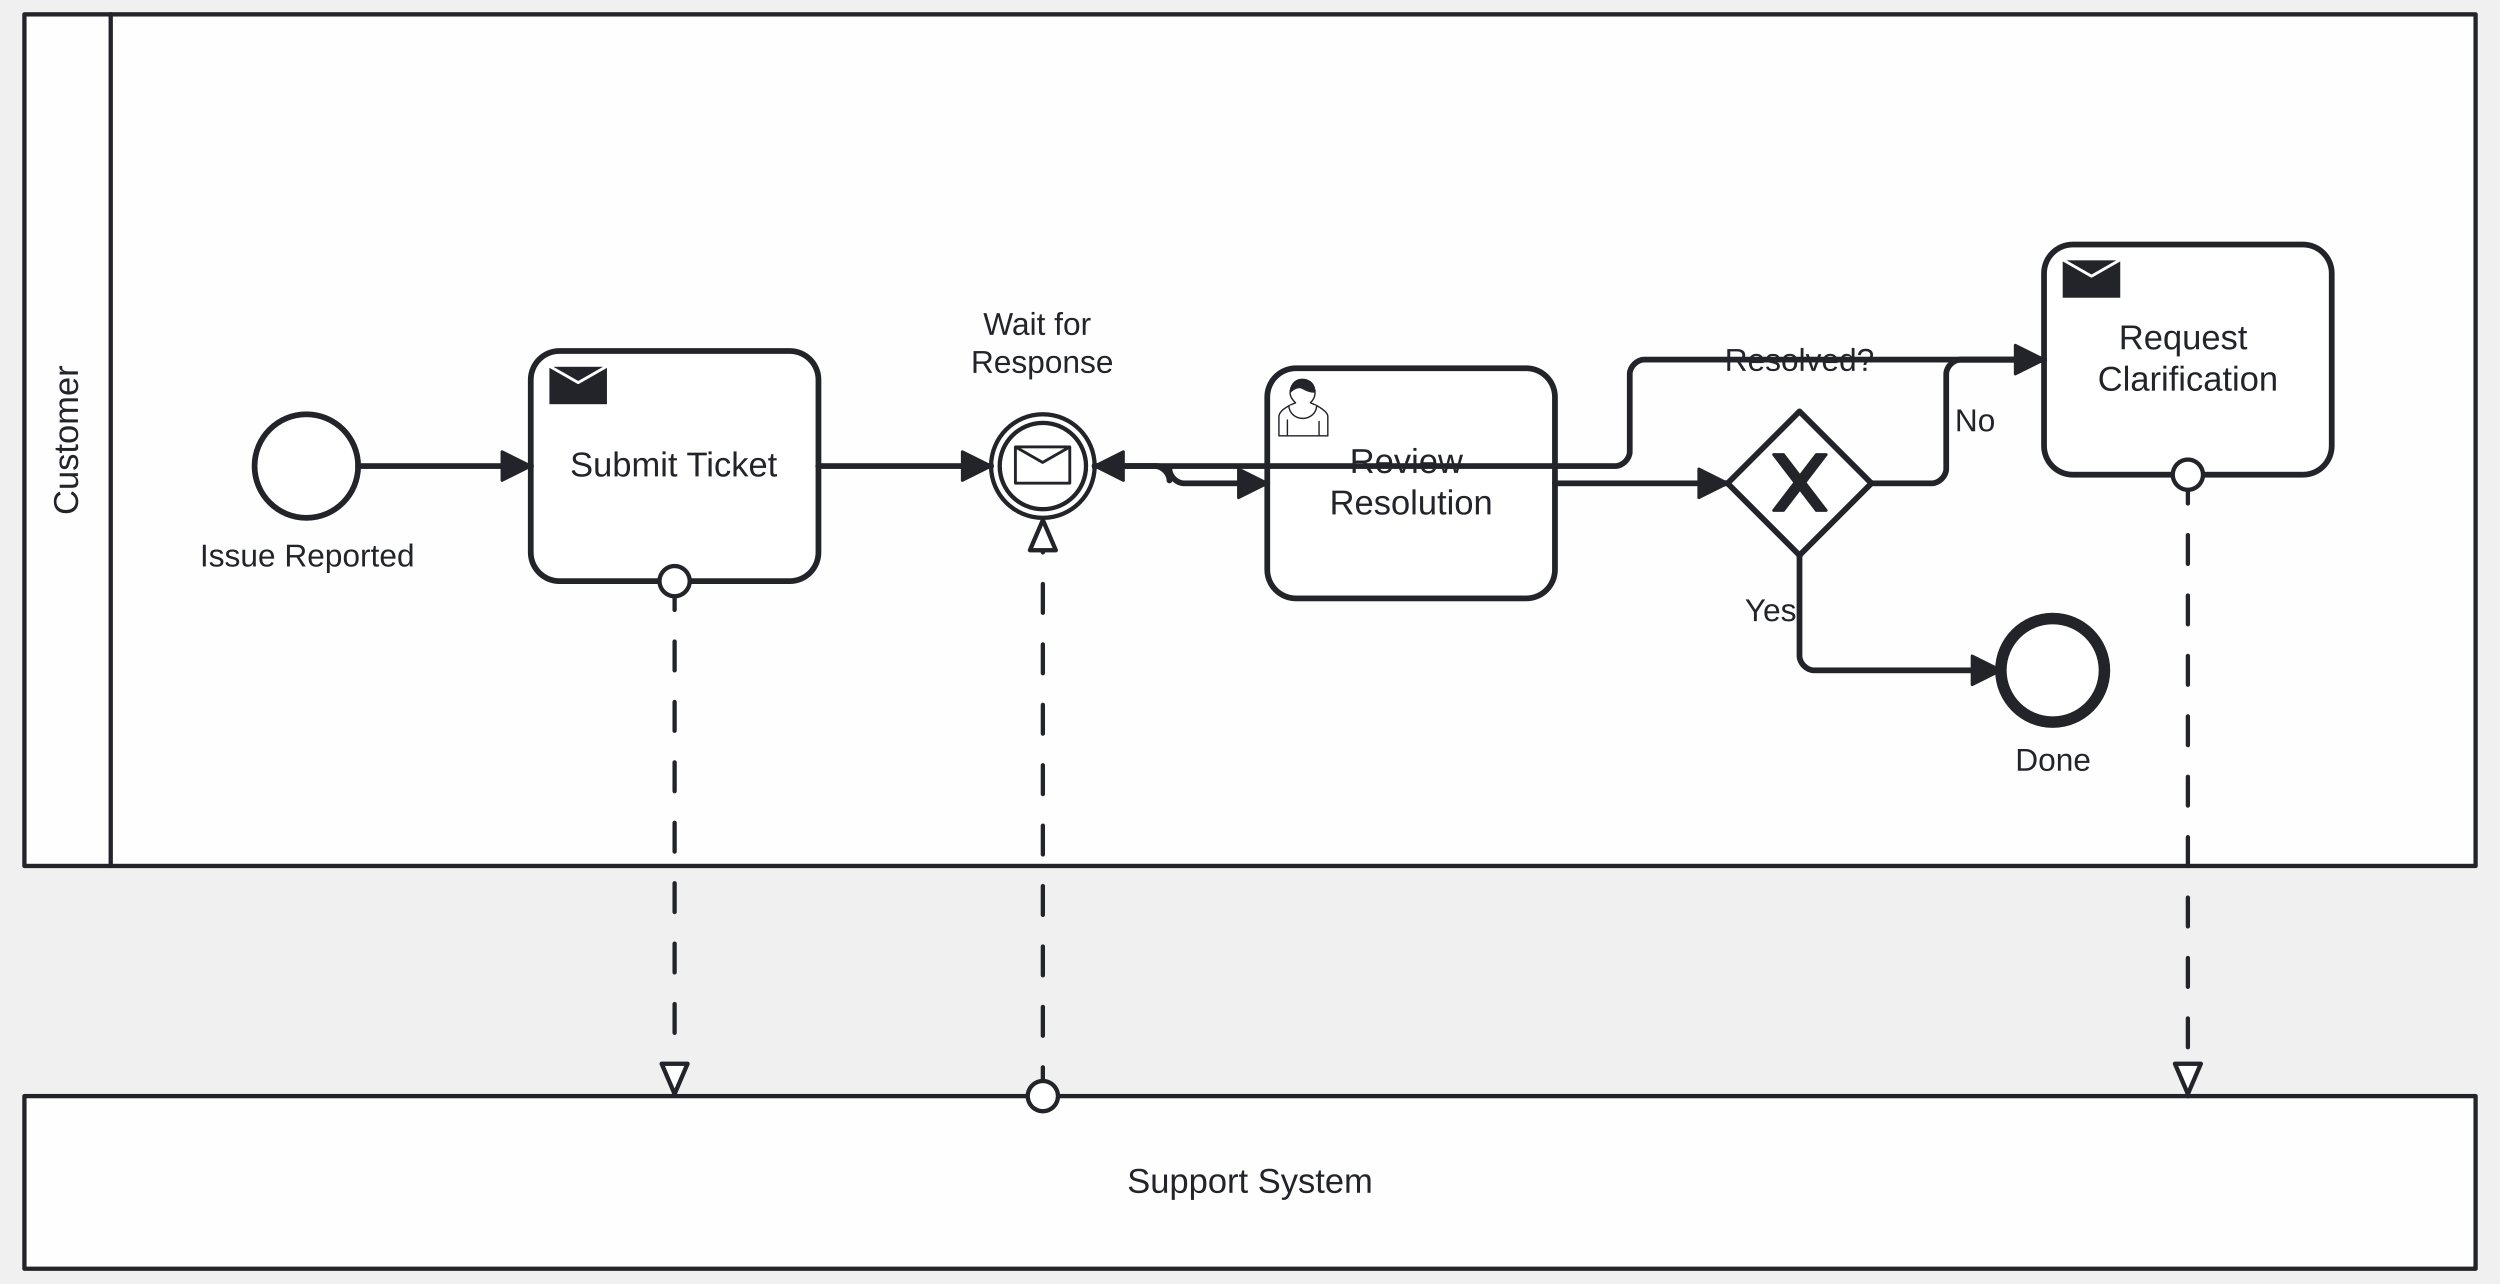
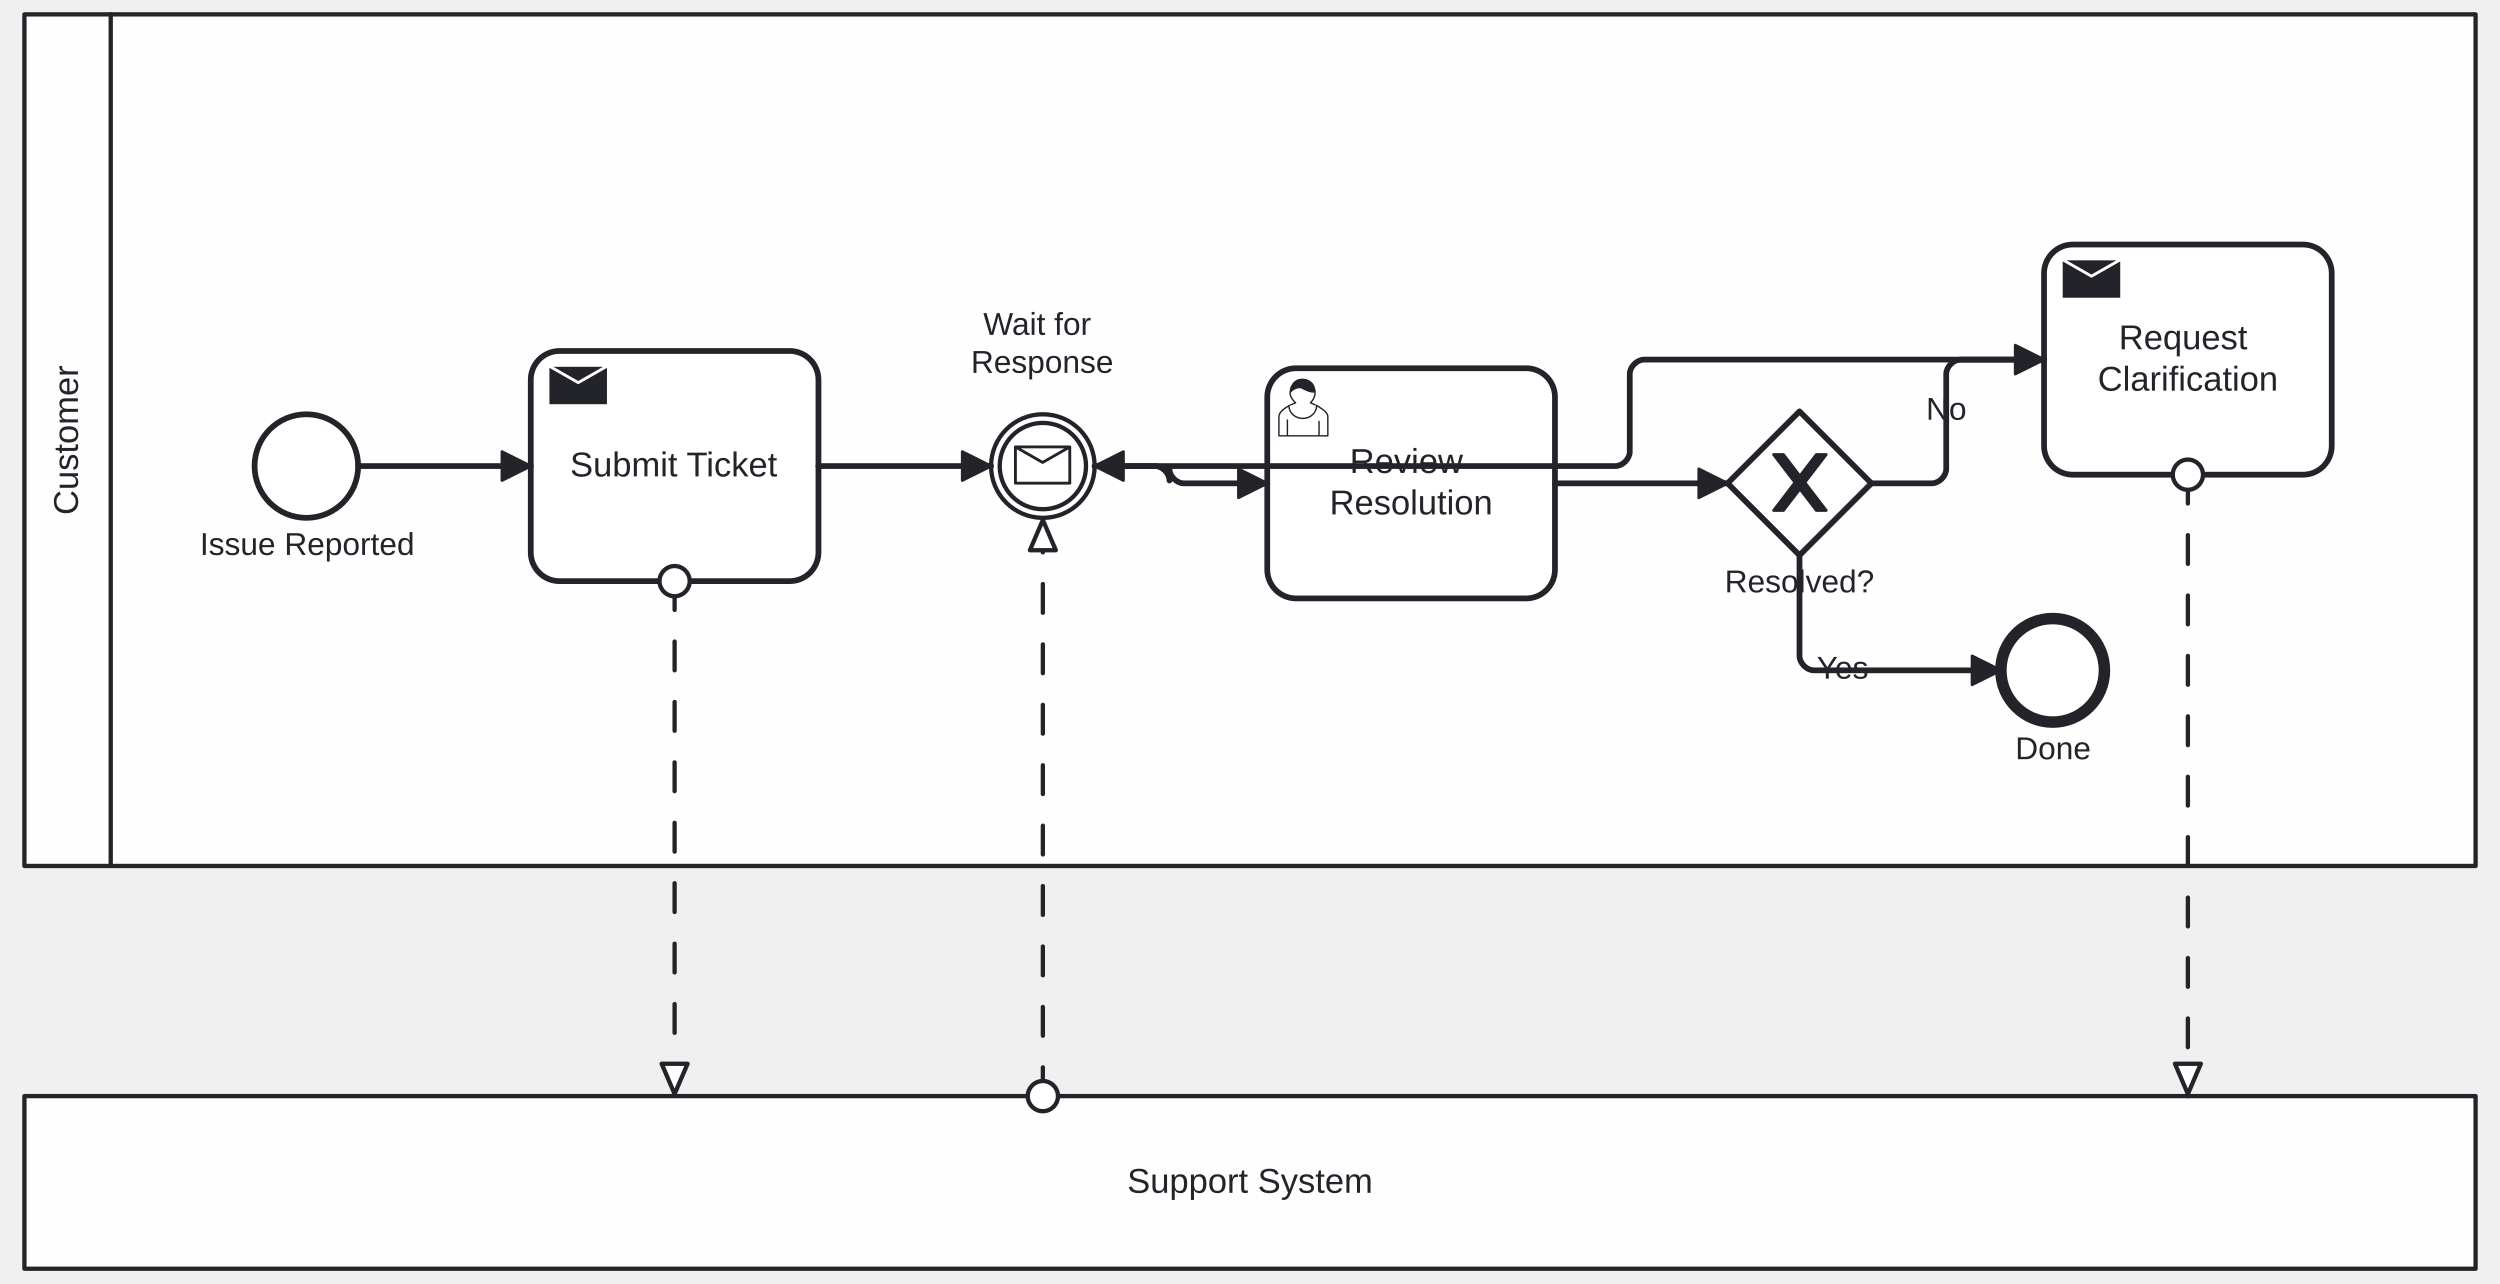
<svg xmlns="http://www.w3.org/2000/svg" width="1019" height="523" viewBox="157 77 862 446" version="1.1">
  <g class="djs-group">
    <g class="djs-element djs-shape" data-element-id="Participant_Customer" style="display: block;" transform="translate(162, 82)">
      <g class="djs-visual">
        <rect x="0" y="0" width="852" height="296" rx="0" ry="0" style="stroke-linecap: round; stroke-linejoin: round; stroke: hsl(225, 10%, 15%); stroke-width: 1.5px; fill: white; fill-opacity: 0.95;" />
        <path style="fill: none; stroke-linecap: round; stroke-linejoin: round; stroke: hsl(225, 10%, 15%); stroke-width: 1.5px;" d="M30,0L30,296" />
        <text style="font-family: Arial, sans-serif; font-size: 12px; font-weight: normal; fill: hsl(225, 10%, 15%);" lineHeight="1.2" class="djs-label" transform="matrix(-1.8369701987210297e-16, -1, 1, -1.8369701987210297e-16, 0, 296)">
          <tspan x="121.996" y="18.6">Customer</tspan>
        </text>
      </g>
      <rect x="-5" y="-5" rx="4" width="862" height="306" style="fill: none;" class="djs-outline" />
      <rect style="fill: none; stroke-opacity: 0; stroke: white; stroke-width: 15px;" class="djs-hit djs-hit-no-move" x="0" y="0" width="852" height="296" />
      <rect style="fill: none; stroke-opacity: 0; stroke: white; stroke-width: 15px;" class="djs-hit djs-hit-click-stroke" x="0" y="0" width="852" height="296" />
      <rect style="fill: none; stroke-opacity: 0; stroke: white; stroke-width: 15px;" class="djs-hit djs-hit-all" x="0" y="0" width="30" height="296" />
    </g>
    <g class="djs-children">
      <g class="djs-group">
        <g class="djs-element djs-shape" data-element-id="StartEvent_IssueReported" style="display: block;" transform="translate(242, 221)">
          <g class="djs-visual">
            <circle cx="18" cy="18" r="18" style="stroke-linecap: round; stroke-linejoin: round; stroke: hsl(225, 10%, 15%); stroke-width: 2px; fill: white; fill-opacity: 0.95;" />
          </g>
          <rect style="fill: none; stroke-opacity: 0; stroke: white; stroke-width: 15px;" class="djs-hit djs-hit-all" x="0" y="0" width="36" height="36" />
          <circle cx="18" cy="18" r="23" style="fill: none;" class="djs-outline" />
        </g>
      </g>
      <g class="djs-group">
        <g class="djs-element djs-shape" data-element-id="SendTask_SubmitTicket" style="display: block;" transform="translate(338, 199)">
          <g class="djs-visual">
            <rect x="0" y="0" width="100" height="80" rx="10" ry="10" style="stroke-linecap: round; stroke-linejoin: round; stroke: hsl(225, 10%, 15%); stroke-width: 2px; fill: white; fill-opacity: 0.95;" />
            <text style="font-family: Arial, sans-serif; font-size: 12px; font-weight: normal; fill: hsl(225, 10%, 15%);" lineHeight="1.2" class="djs-label">
              <tspan x="13.658" y="43.6">Submit Ticket</tspan>
            </text>
            <path style="fill: hsl(225, 10%, 15%); stroke-linecap: round; stroke-linejoin: round; stroke: white; stroke-width: 1px;" d="m 5.985,4.998 l 0,14 l 21,0 l 0,-14 z l 10.5,6 l 10.5,-6" />
          </g>
          <rect style="fill: none; stroke-opacity: 0; stroke: white; stroke-width: 15px;" class="djs-hit djs-hit-all" x="0" y="0" width="100" height="80" />
          <rect x="-5" y="-5" rx="14" width="110" height="90" style="fill: none;" class="djs-outline" />
        </g>
      </g>
      <g class="djs-group">
        <g class="djs-element djs-shape" data-element-id="Event_WaitForResponse" style="display: block;" transform="translate(498, 221)">
          <g class="djs-visual">
            <circle cx="18" cy="18" r="18" style="stroke-linecap: round; stroke-linejoin: round; stroke: hsl(225, 10%, 15%); stroke-width: 1.5px; fill: white; fill-opacity: 0.95;" />
            <circle cx="18" cy="18" r="15" style="stroke-linecap: round; stroke-linejoin: round; stroke: hsl(225, 10%, 15%); stroke-width: 1.5px; fill: none;" />
            <path style="fill: white; stroke-linecap: round; stroke-linejoin: round; stroke: hsl(225, 10%, 15%); stroke-width: 1px;" d="m 8.46,11.34 l 0,12.6 l 18.9,0 l 0,-12.6 z l 9.45,5.4 l 9.45,-5.4" />
          </g>
          <rect style="fill: none; stroke-opacity: 0; stroke: white; stroke-width: 15px;" class="djs-hit djs-hit-all" x="0" y="0" width="36" height="36" />
          <circle cx="18" cy="18" r="23" style="fill: none;" class="djs-outline" />
        </g>
      </g>
      <g class="djs-group">
        <g class="djs-element djs-shape" data-element-id="UserTask_ReviewResolution" style="display: block;" transform="translate(594, 205)">
          <g class="djs-visual">
            <rect x="0" y="0" width="100" height="80" rx="10" ry="10" style="stroke-linecap: round; stroke-linejoin: round; stroke: hsl(225, 10%, 15%); stroke-width: 2px; fill: white; fill-opacity: 0.95;" />
            <text style="font-family: Arial, sans-serif; font-size: 12px; font-weight: normal; fill: hsl(225, 10%, 15%);" lineHeight="1.2" class="djs-label">
              <tspan x="28.664" y="36.4">Review </tspan>
              <tspan x="21.656" y="50.8">Resolution</tspan>
            </text>
            <path style="fill: white; stroke-linecap: round; stroke-linejoin: round; stroke: hsl(225, 10%, 15%); stroke-width: 0.5px;" d="m 15,12 c 0.909,-0.845 1.594,-2.049 1.594,-3.385 0,-2.554 -1.805,-4.622 -4.357,-4.622 -2.552,0 -4.288,2.068 -4.288,4.622 0,1.348 0.974,2.562 1.896,3.405 -0.529,0.187 -5.669,2.097 -5.794,4.756 v 6.718 h 17 v -6.718 c 0,-2.298 -5.528,-4.595 -6.051,-4.776 zm -8,6 l 0,5.5 m 11,0 l 0,-5" />
            <path style="fill: white; stroke-linecap: round; stroke-linejoin: round; stroke: hsl(225, 10%, 15%); stroke-width: 0.5px;" d="m 15,12 m 2.162,1.009 c 0,2.447 -2.158,4.431 -4.821,4.431 -2.665,0 -4.822,-1.981 -4.822,-4.431 " />
            <path style="fill: hsl(225, 10%, 15%); stroke-linecap: round; stroke-linejoin: round; stroke: hsl(225, 10%, 15%); stroke-width: 0.5px;" d="m 15,12 m -6.9,-3.80 c 0,0 2.251,-2.358 4.274,-1.177 2.024,1.181 4.221,1.537 4.124,0.965 -0.098,-0.57 -0.117,-3.791 -4.191,-4.136 -3.575,0.001 -4.208,3.367 -4.207,4.348 z" />
          </g>
          <rect style="fill: none; stroke-opacity: 0; stroke: white; stroke-width: 15px;" class="djs-hit djs-hit-all" x="0" y="0" width="100" height="80" />
          <rect x="-5" y="-5" rx="14" width="110" height="90" style="fill: none;" class="djs-outline" />
        </g>
      </g>
      <g class="djs-group">
        <g class="djs-element djs-shape" data-element-id="Gateway_Resolved" style="display: block;" transform="translate(754, 220)">
          <g class="djs-visual">
            <polygon style="stroke-linecap: round; stroke-linejoin: round; stroke: hsl(225, 10%, 15%); stroke-width: 2px; fill: white; fill-opacity: 0.95;" points="25,0 50,25 25,50 0,25" />
            <path style="fill: hsl(225, 10%, 15%); stroke-linecap: round; stroke-linejoin: round; stroke: hsl(225, 10%, 15%); stroke-width: 1px;" d="m 16,15 7.429,9.714 -7.429,9.714 3.429,0 5.714,-7.464 5.714,7.464 3.429,0 -7.429,-9.714 7.429,-9.714 -3.429,0 -5.714,7.464 -5.714,-7.464 -3.429,0 z" />
          </g>
          <rect style="fill: none; stroke-opacity: 0; stroke: white; stroke-width: 15px;" class="djs-hit djs-hit-all" x="0" y="0" width="50" height="50" />
          <rect style="transform-box: fill-box; transform: rotate(45deg); transform-origin: center; fill: none;" x="2" y="2" rx="4" width="46" height="46" class="djs-outline" />
        </g>
      </g>
      <g class="djs-group">
        <g class="djs-element djs-shape" data-element-id="EndEvent_Done" style="display: block;" transform="translate(849, 292)">
          <g class="djs-visual">
            <circle cx="18" cy="18" r="18" style="stroke-linecap: round; stroke-linejoin: round; stroke: hsl(225, 10%, 15%); stroke-width: 4px; fill: white; fill-opacity: 0.95;" />
          </g>
          <rect style="fill: none; stroke-opacity: 0; stroke: white; stroke-width: 15px;" class="djs-hit djs-hit-all" x="0" y="0" width="36" height="36" />
          <circle cx="18" cy="18" r="24" style="fill: none;" class="djs-outline" />
        </g>
      </g>
      <g class="djs-group">
        <g class="djs-element djs-shape selected" data-element-id="SendTask_RequestClarification" style="display: block;" transform="translate(864, 162)">
          <g class="djs-visual">
            <rect x="0" y="0" width="100" height="80" rx="10" ry="10" style="stroke-linecap: round; stroke-linejoin: round; stroke: hsl(225, 10%, 15%); stroke-width: 2px; fill: white; fill-opacity: 0.95;" />
            <text style="font-family: Arial, sans-serif; font-size: 12px; font-weight: normal; fill: hsl(225, 10%, 15%);" lineHeight="1.2" class="djs-label">
              <tspan x="25.988" y="36.4">Request </tspan>
              <tspan x="18.662" y="50.8">Clarification</tspan>
            </text>
            <path style="fill: hsl(225, 10%, 15%); stroke-linecap: round; stroke-linejoin: round; stroke: white; stroke-width: 1px;" d="m 5.985,4.998 l 0,14 l 21,0 l 0,-14 z l 10.5,6 l 10.5,-6" />
          </g>
          <rect style="fill: none; stroke-opacity: 0; stroke: white; stroke-width: 15px;" class="djs-hit djs-hit-all" x="0" y="0" width="100" height="80" />
          <rect x="-5" y="-5" rx="14" width="110" height="90" style="fill: none;" class="djs-outline" />
        </g>
      </g>
      <g class="djs-group">
-         <g class="djs-element djs-connection" data-element-id="Flow_0f1ekc5" style="display: block;">
-           <g class="djs-visual">
-             <defs>
-               <marker id="marker-45wx70htc3amfs4378q8c2y1p" viewBox="0 0 20 20" refX="11" refY="10" markerWidth="10" markerHeight="10" orient="auto">
-                 <path d="M 1 5 L 11 10 L 1 15 Z" style="stroke-linecap: round; stroke-linejoin: round; stroke: hsl(225, 10%, 15%); stroke-width: 1px; fill: hsl(225, 10%, 15%);" />
-               </marker>
-             </defs>
-             <path style="fill: none; stroke-linecap: round; stroke-linejoin: round; stroke: hsl(225, 10%, 15%); stroke-width: 2px; marker-end: url(#marker-45wx70htc3amfs4378q8c2y1p);" data-corner-radius="5" d="M278,239L338,239" />
+         <g class="djs-element djs-connection" data-element-id="Flow_0iqi2yr" style="display: block;">
+           <g class="djs-visual">
+             <defs>
+               <marker id="marker-bgl2ke85xmiobymaf4w3l497i" viewBox="0 0 20 20" refX="11" refY="10" markerWidth="10" markerHeight="10" orient="auto">
+                 <path d="M 1 5 L 11 10 L 1 15 Z" style="stroke-linecap: round; stroke-linejoin: round; stroke: hsl(225, 10%, 15%); stroke-width: 1px; fill: hsl(225, 10%, 15%);" />
+               </marker>
+             </defs>
+             <path style="fill: none; stroke-linecap: round; stroke-linejoin: round; stroke: hsl(225, 10%, 15%); stroke-width: 2px; marker-end: url(#marker-bgl2ke85xmiobymaf4w3l497i);" data-corner-radius="5" d="M278,239L338,239" />
          </g>
          <path d="M278,239L338,239" style="fill: none; stroke-opacity: 0; stroke: white; stroke-width: 15px;" class="djs-hit djs-hit-stroke" />
          <rect x="273" y="234" rx="4" width="70" height="10" style="fill: none;" class="djs-outline" />
        </g>
      </g>
      <g class="djs-group">
-         <g class="djs-element djs-connection" data-element-id="Flow_1qn91hy" style="display: block;">
-           <g class="djs-visual">
-             <defs>
-               <marker id="marker-acb2yyrzi0qqkk8w8fgzt1vbp" viewBox="0 0 20 20" refX="11" refY="10" markerWidth="10" markerHeight="10" orient="auto">
-                 <path d="M 1 5 L 11 10 L 1 15 Z" style="stroke-linecap: round; stroke-linejoin: round; stroke: hsl(225, 10%, 15%); stroke-width: 1px; fill: hsl(225, 10%, 15%);" />
-               </marker>
-             </defs>
-             <path style="fill: none; stroke-linecap: round; stroke-linejoin: round; stroke: hsl(225, 10%, 15%); stroke-width: 2px; marker-end: url(#marker-acb2yyrzi0qqkk8w8fgzt1vbp);" data-corner-radius="5" d="M438,239L498,239" />
+         <g class="djs-element djs-connection" data-element-id="Flow_1jriilh" style="display: block;">
+           <g class="djs-visual">
+             <defs>
+               <marker id="marker-1w852xtju7c571r2f803hxzkp" viewBox="0 0 20 20" refX="11" refY="10" markerWidth="10" markerHeight="10" orient="auto">
+                 <path d="M 1 5 L 11 10 L 1 15 Z" style="stroke-linecap: round; stroke-linejoin: round; stroke: hsl(225, 10%, 15%); stroke-width: 1px; fill: hsl(225, 10%, 15%);" />
+               </marker>
+             </defs>
+             <path style="fill: none; stroke-linecap: round; stroke-linejoin: round; stroke: hsl(225, 10%, 15%); stroke-width: 2px; marker-end: url(#marker-1w852xtju7c571r2f803hxzkp);" data-corner-radius="5" d="M438,239L498,239" />
          </g>
          <path d="M438,239L498,239" style="fill: none; stroke-opacity: 0; stroke: white; stroke-width: 15px;" class="djs-hit djs-hit-stroke" />
          <rect x="433" y="234" rx="4" width="70" height="10" style="fill: none;" class="djs-outline" />
        </g>
      </g>
      <g class="djs-group">
        <g class="djs-element djs-connection" data-element-id="Flow_RequestClarification_to_WaitForResponse" style="display: block;">
          <g class="djs-visual">
            <defs>
-               <marker id="marker-3dwio9khrp2yjg3fbjvchxkm4" viewBox="0 0 20 20" refX="11" refY="10" markerWidth="10" markerHeight="10" orient="auto">
-                 <path d="M 1 5 L 11 10 L 1 15 Z" style="stroke-linecap: round; stroke-linejoin: round; stroke: hsl(225, 10%, 15%); stroke-width: 1px; fill: hsl(225, 10%, 15%);" />
-               </marker>
-             </defs>
-             <path style="fill: none; stroke-linecap: round; stroke-linejoin: round; stroke: hsl(225, 10%, 15%); stroke-width: 2px; marker-end: url(#marker-3dwio9khrp2yjg3fbjvchxkm4);" data-corner-radius="5" d="M864,202L725,202C722.5,202,720,204.5,720,207L720,234C720,236.5,717.5,239,715,239L534,239" />
+               <marker id="marker-0waq05yqjy59l1tpk3i3329kz" viewBox="0 0 20 20" refX="11" refY="10" markerWidth="10" markerHeight="10" orient="auto">
+                 <path d="M 1 5 L 11 10 L 1 15 Z" style="stroke-linecap: round; stroke-linejoin: round; stroke: hsl(225, 10%, 15%); stroke-width: 1px; fill: hsl(225, 10%, 15%);" />
+               </marker>
+             </defs>
+             <path style="fill: none; stroke-linecap: round; stroke-linejoin: round; stroke: hsl(225, 10%, 15%); stroke-width: 2px; marker-end: url(#marker-0waq05yqjy59l1tpk3i3329kz);" data-corner-radius="5" d="M864,202L725,202C722.5,202,720,204.5,720,207L720,234C720,236.5,717.5,239,715,239L534,239" />
          </g>
          <path d="M864,202L720,202L720,239L534,239" style="fill: none; stroke-opacity: 0; stroke: white; stroke-width: 15px;" class="djs-hit djs-hit-stroke" />
          <rect x="529" y="197" rx="4" width="340" height="47" style="fill: none;" class="djs-outline" />
        </g>
      </g>
      <g class="djs-group">
-         <g class="djs-element djs-connection" data-element-id="Flow_0gg77wg" style="display: block;">
-           <g class="djs-visual">
-             <defs>
-               <marker id="marker-bhhi1vnwz055q2y9vbsd1pq2j" viewBox="0 0 20 20" refX="11" refY="10" markerWidth="10" markerHeight="10" orient="auto">
-                 <path d="M 1 5 L 11 10 L 1 15 Z" style="stroke-linecap: round; stroke-linejoin: round; stroke: hsl(225, 10%, 15%); stroke-width: 1px; fill: hsl(225, 10%, 15%);" />
-               </marker>
-             </defs>
-             <path style="fill: none; stroke-linecap: round; stroke-linejoin: round; stroke: hsl(225, 10%, 15%); stroke-width: 2px; marker-end: url(#marker-bhhi1vnwz055q2y9vbsd1pq2j);" data-corner-radius="5" d="M534,239L555,239C557.5,239,560,241.5,560,244L560,240C560,242.5,562.5,245,565,245L594,245" />
+         <g class="djs-element djs-connection" data-element-id="Flow_03qt0t3" style="display: block;">
+           <g class="djs-visual">
+             <defs>
+               <marker id="marker-cnf21fldazshcg6jguf42vhmm" viewBox="0 0 20 20" refX="11" refY="10" markerWidth="10" markerHeight="10" orient="auto">
+                 <path d="M 1 5 L 11 10 L 1 15 Z" style="stroke-linecap: round; stroke-linejoin: round; stroke: hsl(225, 10%, 15%); stroke-width: 1px; fill: hsl(225, 10%, 15%);" />
+               </marker>
+             </defs>
+             <path style="fill: none; stroke-linecap: round; stroke-linejoin: round; stroke: hsl(225, 10%, 15%); stroke-width: 2px; marker-end: url(#marker-cnf21fldazshcg6jguf42vhmm);" data-corner-radius="5" d="M534,239L555,239C557.5,239,560,241.5,560,244L560,240C560,242.5,562.5,245,565,245L594,245" />
          </g>
          <path d="M534,239L560,239L560,245L594,245" style="fill: none; stroke-opacity: 0; stroke: white; stroke-width: 15px;" class="djs-hit djs-hit-stroke" />
          <rect x="529" y="234" rx="4" width="70" height="16" style="fill: none;" class="djs-outline" />
        </g>
      </g>
      <g class="djs-group">
-         <g class="djs-element djs-connection" data-element-id="Flow_19l50m2" style="display: block;">
-           <g class="djs-visual">
-             <defs>
-               <marker id="marker-b68givb5l8v9pxtqtp0idx9b3" viewBox="0 0 20 20" refX="11" refY="10" markerWidth="10" markerHeight="10" orient="auto">
-                 <path d="M 1 5 L 11 10 L 1 15 Z" style="stroke-linecap: round; stroke-linejoin: round; stroke: hsl(225, 10%, 15%); stroke-width: 1px; fill: hsl(225, 10%, 15%);" />
-               </marker>
-             </defs>
-             <path style="fill: none; stroke-linecap: round; stroke-linejoin: round; stroke: hsl(225, 10%, 15%); stroke-width: 2px; marker-end: url(#marker-b68givb5l8v9pxtqtp0idx9b3);" data-corner-radius="5" d="M694,245L754,245" />
+         <g class="djs-element djs-connection" data-element-id="Flow_1sly86z" style="display: block;">
+           <g class="djs-visual">
+             <defs>
+               <marker id="marker-0ulvqozh01b6472q7680zvjq5" viewBox="0 0 20 20" refX="11" refY="10" markerWidth="10" markerHeight="10" orient="auto">
+                 <path d="M 1 5 L 11 10 L 1 15 Z" style="stroke-linecap: round; stroke-linejoin: round; stroke: hsl(225, 10%, 15%); stroke-width: 1px; fill: hsl(225, 10%, 15%);" />
+               </marker>
+             </defs>
+             <path style="fill: none; stroke-linecap: round; stroke-linejoin: round; stroke: hsl(225, 10%, 15%); stroke-width: 2px; marker-end: url(#marker-0ulvqozh01b6472q7680zvjq5);" data-corner-radius="5" d="M694,245L754,245" />
          </g>
          <path d="M694,245L754,245" style="fill: none; stroke-opacity: 0; stroke: white; stroke-width: 15px;" class="djs-hit djs-hit-stroke" />
          <rect x="689" y="240" rx="4" width="70" height="10" style="fill: none;" class="djs-outline" />
        </g>
      </g>
      <g class="djs-group">
        <g class="djs-element djs-connection" data-element-id="Flow_Yes" style="display: block;">
          <g class="djs-visual">
            <defs>
-               <marker id="marker-80serywf4rd7m04iumel0awgi" viewBox="0 0 20 20" refX="11" refY="10" markerWidth="10" markerHeight="10" orient="auto">
-                 <path d="M 1 5 L 11 10 L 1 15 Z" style="stroke-linecap: round; stroke-linejoin: round; stroke: hsl(225, 10%, 15%); stroke-width: 1px; fill: hsl(225, 10%, 15%);" />
-               </marker>
-             </defs>
-             <path style="fill: none; stroke-linecap: round; stroke-linejoin: round; stroke: hsl(225, 10%, 15%); stroke-width: 2px; marker-end: url(#marker-80serywf4rd7m04iumel0awgi);" data-corner-radius="5" d="M779,270L779,305C779,307.5,781.5,310,784,310L849,310" />
+               <marker id="marker-a8xbtdsrhf3s3puhks8q1gces" viewBox="0 0 20 20" refX="11" refY="10" markerWidth="10" markerHeight="10" orient="auto">
+                 <path d="M 1 5 L 11 10 L 1 15 Z" style="stroke-linecap: round; stroke-linejoin: round; stroke: hsl(225, 10%, 15%); stroke-width: 1px; fill: hsl(225, 10%, 15%);" />
+               </marker>
+             </defs>
+             <path style="fill: none; stroke-linecap: round; stroke-linejoin: round; stroke: hsl(225, 10%, 15%); stroke-width: 2px; marker-end: url(#marker-a8xbtdsrhf3s3puhks8q1gces);" data-corner-radius="5" d="M779,270L779,305C779,307.5,781.5,310,784,310L849,310" />
          </g>
          <path d="M779,270L779,310L849,310" style="fill: none; stroke-opacity: 0; stroke: white; stroke-width: 15px;" class="djs-hit djs-hit-stroke" />
          <rect x="774" y="265" rx="4" width="80" height="50" style="fill: none;" class="djs-outline" />
        </g>
      </g>
      <g class="djs-group">
        <g class="djs-element djs-connection" data-element-id="Flow_No" style="display: block;">
          <g class="djs-visual">
            <defs>
-               <marker id="marker-bu0m6kv1xxs03j8tnisklw8c9" viewBox="0 0 20 20" refX="11" refY="10" markerWidth="10" markerHeight="10" orient="auto">
-                 <path d="M 1 5 L 11 10 L 1 15 Z" style="stroke-linecap: round; stroke-linejoin: round; stroke: hsl(225, 10%, 15%); stroke-width: 1px; fill: hsl(225, 10%, 15%);" />
-               </marker>
-             </defs>
-             <path style="fill: none; stroke-linecap: round; stroke-linejoin: round; stroke: hsl(225, 10%, 15%); stroke-width: 2px; marker-end: url(#marker-bu0m6kv1xxs03j8tnisklw8c9);" data-corner-radius="5" d="M804,245L825,245C827.5,245,830,242.5,830,240L830,207C830,204.5,832.5,202,835,202L864,202" />
+               <marker id="marker-e3wql2ey4hd0uyu68dcksp7pi" viewBox="0 0 20 20" refX="11" refY="10" markerWidth="10" markerHeight="10" orient="auto">
+                 <path d="M 1 5 L 11 10 L 1 15 Z" style="stroke-linecap: round; stroke-linejoin: round; stroke: hsl(225, 10%, 15%); stroke-width: 1px; fill: hsl(225, 10%, 15%);" />
+               </marker>
+             </defs>
+             <path style="fill: none; stroke-linecap: round; stroke-linejoin: round; stroke: hsl(225, 10%, 15%); stroke-width: 2px; marker-end: url(#marker-e3wql2ey4hd0uyu68dcksp7pi);" data-corner-radius="5" d="M804,245L825,245C827.5,245,830,242.5,830,240L830,207C830,204.5,832.5,202,835,202L864,202" />
          </g>
          <path d="M804,245L830,245L830,202L864,202" style="fill: none; stroke-opacity: 0; stroke: white; stroke-width: 15px;" class="djs-hit djs-hit-stroke" />
          <rect x="799" y="197" rx="4" width="70" height="53" style="fill: none;" class="djs-outline" />
        </g>
      </g>
    </g>
  </g>
  <g class="djs-group">
    <g class="djs-element djs-shape" data-element-id="Participant_SupportSystem" style="display: block;" transform="translate(162, 458)">
      <g class="djs-visual">
        <rect x="0" y="0" width="852" height="60" rx="0" ry="0" style="stroke-linecap: round; stroke-linejoin: round; stroke: hsl(225, 10%, 15%); stroke-width: 1.5px; fill: white; fill-opacity: 0.95;" />
        <text style="font-family: Arial, sans-serif; font-size: 12px; font-weight: normal; fill: hsl(225, 10%, 15%);" lineHeight="1.2" class="djs-label">
          <tspan x="383.316" y="33.6">Support System</tspan>
        </text>
      </g>
      <rect x="-5" y="-5" rx="4" width="862" height="70" style="fill: none;" class="djs-outline" />
      <rect style="fill: none; stroke-opacity: 0; stroke: white; stroke-width: 15px;" class="djs-hit djs-hit-all" x="0" y="0" width="852" height="60" />
    </g>
  </g>
  <g class="djs-group">
    <g class="djs-element djs-connection" data-element-id="Flow_SubmitTicket_to_SupportSystem" style="display: block;">
      <g class="djs-visual">
        <defs>
-           <marker id="marker-ddsqazgsggkrubgmlo7fnukvt" viewBox="0 0 20 20" refX="8.5" refY="5" markerWidth="20" markerHeight="20" orient="auto">
+           <marker id="marker-364m5l8wls2qf2n4ptafl1iox" viewBox="0 0 20 20" refX="8.5" refY="5" markerWidth="20" markerHeight="20" orient="auto">
            <path d="m 1 5 l 0 -3 l 7 3 l -7 3 z" style="stroke-linecap: round; stroke-linejoin: round; stroke: hsl(225, 10%, 15%); stroke-width: 1px; fill: white; stroke-dasharray: 10000,1;" />
          </marker>
-           <marker id="marker-5rmz8jh9l393dnce15rdn26vz" viewBox="0 0 20 20" refX="6" refY="6" markerWidth="20" markerHeight="20" orient="auto">
+           <marker id="marker-6lkb3n0lqar2adcxk6fa1mnsv" viewBox="0 0 20 20" refX="6" refY="6" markerWidth="20" markerHeight="20" orient="auto">
            <circle cx="6" cy="6" r="3.5" style="stroke-linecap: round; stroke-linejoin: round; stroke: hsl(225, 10%, 15%); stroke-width: 1px; fill: white; stroke-dasharray: 10000,1;" />
          </marker>
        </defs>
-         <path style="fill: none; stroke-linecap: round; stroke-linejoin: round; stroke: hsl(225, 10%, 15%); stroke-width: 1.5px; marker-end: url(#marker-ddsqazgsggkrubgmlo7fnukvt); marker-start: url(#marker-5rmz8jh9l393dnce15rdn26vz); stroke-dasharray: 10, 11;" data-corner-radius="5" d="M388,279L388,458" />
+         <path style="fill: none; stroke-linecap: round; stroke-linejoin: round; stroke: hsl(225, 10%, 15%); stroke-width: 1.5px; marker-end: url(#marker-364m5l8wls2qf2n4ptafl1iox); marker-start: url(#marker-6lkb3n0lqar2adcxk6fa1mnsv); stroke-dasharray: 10, 11;" data-corner-radius="5" d="M388,279L388,458" />
      </g>
      <path d="M388,279L388,458" style="fill: none; stroke-opacity: 0; stroke: white; stroke-width: 15px;" class="djs-hit djs-hit-stroke" />
      <rect x="383" y="274" rx="4" width="10" height="189" style="fill: none;" class="djs-outline" />
    </g>
  </g>
  <g class="djs-group">
    <g class="djs-element djs-connection" data-element-id="Flow_SupportSystem_to_WaitForResponse" style="display: block;">
      <g class="djs-visual">
        <defs>
-           <marker id="marker-bu1wnsrljv1t08rzh7ndl4fno" viewBox="0 0 20 20" refX="8.5" refY="5" markerWidth="20" markerHeight="20" orient="auto">
+           <marker id="marker-2awubvv2rbupvk6mv7on5nuds" viewBox="0 0 20 20" refX="8.5" refY="5" markerWidth="20" markerHeight="20" orient="auto">
            <path d="m 1 5 l 0 -3 l 7 3 l -7 3 z" style="stroke-linecap: round; stroke-linejoin: round; stroke: hsl(225, 10%, 15%); stroke-width: 1px; fill: white; stroke-dasharray: 10000,1;" />
          </marker>
-           <marker id="marker-6r4je6u9ttlnwvhahjj1zq4vv" viewBox="0 0 20 20" refX="6" refY="6" markerWidth="20" markerHeight="20" orient="auto">
+           <marker id="marker-8bwifmcd7m8x9c6jb99qf5aa2" viewBox="0 0 20 20" refX="6" refY="6" markerWidth="20" markerHeight="20" orient="auto">
            <circle cx="6" cy="6" r="3.5" style="stroke-linecap: round; stroke-linejoin: round; stroke: hsl(225, 10%, 15%); stroke-width: 1px; fill: white; stroke-dasharray: 10000,1;" />
          </marker>
        </defs>
-         <path style="fill: none; stroke-linecap: round; stroke-linejoin: round; stroke: hsl(225, 10%, 15%); stroke-width: 1.5px; marker-end: url(#marker-bu1wnsrljv1t08rzh7ndl4fno); marker-start: url(#marker-6r4je6u9ttlnwvhahjj1zq4vv); stroke-dasharray: 10, 11;" data-corner-radius="5" d="M516,458L516,257" />
+         <path style="fill: none; stroke-linecap: round; stroke-linejoin: round; stroke: hsl(225, 10%, 15%); stroke-width: 1.5px; marker-end: url(#marker-2awubvv2rbupvk6mv7on5nuds); marker-start: url(#marker-8bwifmcd7m8x9c6jb99qf5aa2); stroke-dasharray: 10, 11;" data-corner-radius="5" d="M516,458L516,257" />
      </g>
      <path d="M516,458L516,257" style="fill: none; stroke-opacity: 0; stroke: white; stroke-width: 15px;" class="djs-hit djs-hit-stroke" />
      <rect x="511" y="252" rx="4" width="10" height="211" style="fill: none;" class="djs-outline" />
    </g>
  </g>
  <g class="djs-group">
    <g class="djs-element djs-connection" data-element-id="Flow_RequestClarification_to_SupportSystem" style="display: block;">
      <g class="djs-visual">
        <defs>
-           <marker id="marker-6akaqle3zw4rxbfsinlphrvq5" viewBox="0 0 20 20" refX="8.5" refY="5" markerWidth="20" markerHeight="20" orient="auto">
+           <marker id="marker-ck0y2c9d1rkqwi0ocv3pk0st6" viewBox="0 0 20 20" refX="8.5" refY="5" markerWidth="20" markerHeight="20" orient="auto">
            <path d="m 1 5 l 0 -3 l 7 3 l -7 3 z" style="stroke-linecap: round; stroke-linejoin: round; stroke: hsl(225, 10%, 15%); stroke-width: 1px; fill: white; stroke-dasharray: 10000,1;" />
          </marker>
-           <marker id="marker-0tw2eslwzfa6pvru6v29w9j13" viewBox="0 0 20 20" refX="6" refY="6" markerWidth="20" markerHeight="20" orient="auto">
+           <marker id="marker-0257lcdxa0sentqfq40xd33jm" viewBox="0 0 20 20" refX="6" refY="6" markerWidth="20" markerHeight="20" orient="auto">
            <circle cx="6" cy="6" r="3.5" style="stroke-linecap: round; stroke-linejoin: round; stroke: hsl(225, 10%, 15%); stroke-width: 1px; fill: white; stroke-dasharray: 10000,1;" />
          </marker>
        </defs>
-         <path style="fill: none; stroke-linecap: round; stroke-linejoin: round; stroke: hsl(225, 10%, 15%); stroke-width: 1.5px; marker-end: url(#marker-6akaqle3zw4rxbfsinlphrvq5); marker-start: url(#marker-0tw2eslwzfa6pvru6v29w9j13); stroke-dasharray: 10, 11;" data-corner-radius="5" d="M914,242L914,458" />
+         <path style="fill: none; stroke-linecap: round; stroke-linejoin: round; stroke: hsl(225, 10%, 15%); stroke-width: 1.5px; marker-end: url(#marker-ck0y2c9d1rkqwi0ocv3pk0st6); marker-start: url(#marker-0257lcdxa0sentqfq40xd33jm); stroke-dasharray: 10, 11;" data-corner-radius="5" d="M914,242L914,458" />
      </g>
      <path d="M914,242L914,458" style="fill: none; stroke-opacity: 0; stroke: white; stroke-width: 15px;" class="djs-hit djs-hit-stroke" />
      <rect x="909" y="237" rx="4" width="10" height="226" style="fill: none;" class="djs-outline" />
    </g>
  </g>
  <g class="djs-group">
-     <g class="djs-element djs-shape" data-element-id="StartEvent_IssueReported_label" style="display: block;" transform="translate(223, 264)">
+     <g class="djs-element djs-shape" data-element-id="StartEvent_IssueReported_label" style="display: block;" transform="translate(223, 260)">
      <g class="djs-visual">
        <text style="font-family: Arial, sans-serif; font-size: 11px; font-weight: normal; fill: hsl(225, 10%, 15%);" lineHeight="1.2" class="djs-label">
          <tspan x="0" y="9.9">Issue Reported</tspan>
        </text>
      </g>
      <rect style="fill: none; stroke-opacity: 0; stroke: white; stroke-width: 15px;" class="djs-hit djs-hit-all" x="0" y="0" width="75" height="14" />
      <rect x="-5" y="-5" rx="4" width="85" height="24" style="fill: none;" class="djs-outline" />
    </g>
  </g>
  <g class="djs-group">
-     <g class="djs-element djs-shape" data-element-id="Gateway_Resolved_label" style="display: block;" transform="translate(753, 196)">
+     <g class="djs-element djs-shape" data-element-id="Flow_Yes_label" style="display: block;" transform="translate(785, 303)">
+       <g class="djs-visual">
+         <text style="font-family: Arial, sans-serif; font-size: 11px; font-weight: normal; fill: hsl(225, 10%, 15%);" lineHeight="1.2" class="djs-label">
+           <tspan x="0" y="9.9">Yes</tspan>
+         </text>
+       </g>
+       <rect style="fill: none; stroke-opacity: 0; stroke: white; stroke-width: 15px;" class="djs-hit djs-hit-all" x="0" y="0" width="19" height="14" />
+       <rect x="-5" y="-5" rx="4" width="29" height="24" style="fill: none;" class="djs-outline" />
+     </g>
+   </g>
+   <g class="djs-group">
+     <g class="djs-element djs-shape" data-element-id="Flow_No_label" style="display: block;" transform="translate(823, 213)">
+       <g class="djs-visual">
+         <text style="font-family: Arial, sans-serif; font-size: 11px; font-weight: normal; fill: hsl(225, 10%, 15%);" lineHeight="1.2" class="djs-label">
+           <tspan x="0" y="9.9">No</tspan>
+         </text>
+       </g>
+       <rect style="fill: none; stroke-opacity: 0; stroke: white; stroke-width: 15px;" class="djs-hit djs-hit-all" x="0" y="0" width="15" height="14" />
+       <rect x="-5" y="-5" rx="4" width="25" height="24" style="fill: none;" class="djs-outline" />
+     </g>
+   </g>
+   <g class="djs-group">
+     <g class="djs-element djs-shape" data-element-id="Gateway_Resolved_label" style="display: block;" transform="translate(753, 273)">
      <g class="djs-visual">
        <text style="font-family: Arial, sans-serif; font-size: 11px; font-weight: normal; fill: hsl(225, 10%, 15%);" lineHeight="1.2" class="djs-label">
          <tspan x="0" y="9.9">Resolved?</tspan>
        </text>
      </g>
      <rect style="fill: none; stroke-opacity: 0; stroke: white; stroke-width: 15px;" class="djs-hit djs-hit-all" x="0" y="0" width="52" height="14" />
      <rect x="-5" y="-5" rx="4" width="62" height="24" style="fill: none;" class="djs-outline" />
    </g>
  </g>
  <g class="djs-group">
-     <g class="djs-element djs-shape" data-element-id="EndEvent_Done_label" style="display: block;" transform="translate(854, 335)">
+     <g class="djs-element djs-shape" data-element-id="EndEvent_Done_label" style="display: block;" transform="translate(854, 331)">
      <g class="djs-visual">
        <text style="font-family: Arial, sans-serif; font-size: 11px; font-weight: normal; fill: hsl(225, 10%, 15%);" lineHeight="1.2" class="djs-label">
          <tspan x="0" y="9.9">Done</tspan>
        </text>
      </g>
      <rect style="fill: none; stroke-opacity: 0; stroke: white; stroke-width: 15px;" class="djs-hit djs-hit-all" x="0" y="0" width="27" height="14" />
      <rect x="-5" y="-5" rx="4" width="37" height="24" style="fill: none;" class="djs-outline" />
    </g>
  </g>
  <g class="djs-group">
    <g class="djs-element djs-shape" data-element-id="Event_WaitForResponse_label" style="display: block;" transform="translate(491, 183.5)">
      <g class="djs-visual">
        <text style="font-family: Arial, sans-serif; font-size: 11px; font-weight: normal; fill: hsl(225, 10%, 15%);" lineHeight="1.2" class="djs-label">
          <tspan x="4.285" y="9.9">Wait for </tspan>
          <tspan x="0" y="23.1">Response</tspan>
        </text>
      </g>
      <rect style="fill: none; stroke-opacity: 0; stroke: white; stroke-width: 15px;" class="djs-hit djs-hit-all" x="0" y="0" width="50" height="27" />
      <rect x="-5" y="-5" rx="4" width="60" height="37" style="fill: none;" class="djs-outline" />
    </g>
  </g>
-   <g class="djs-group">
-     <g class="djs-element djs-shape" data-element-id="Flow_Yes_label" style="display: block;" transform="translate(760, 283)">
-       <g class="djs-visual">
-         <text style="font-family: Arial, sans-serif; font-size: 11px; font-weight: normal; fill: hsl(225, 10%, 15%);" lineHeight="1.2" class="djs-label">
-           <tspan x="0" y="9.9">Yes</tspan>
-         </text>
-       </g>
-       <rect style="fill: none; stroke-opacity: 0; stroke: white; stroke-width: 15px;" class="djs-hit djs-hit-all" x="0" y="0" width="19" height="14" />
-       <rect x="-5" y="-5" rx="4" width="29" height="24" style="fill: none;" class="djs-outline" />
-     </g>
-   </g>
-   <g class="djs-group">
-     <g class="djs-element djs-shape" data-element-id="Flow_No_label" style="display: block;" transform="translate(833, 217)">
-       <g class="djs-visual">
-         <text style="font-family: Arial, sans-serif; font-size: 11px; font-weight: normal; fill: hsl(225, 10%, 15%);" lineHeight="1.2" class="djs-label">
-           <tspan x="0" y="9.9">No</tspan>
-         </text>
-       </g>
-       <rect style="fill: none; stroke-opacity: 0; stroke: white; stroke-width: 15px;" class="djs-hit djs-hit-all" x="0" y="0" width="15" height="14" />
-       <rect x="-5" y="-5" rx="4" width="25" height="24" style="fill: none;" class="djs-outline" />
-     </g>
-   </g>
</svg>
